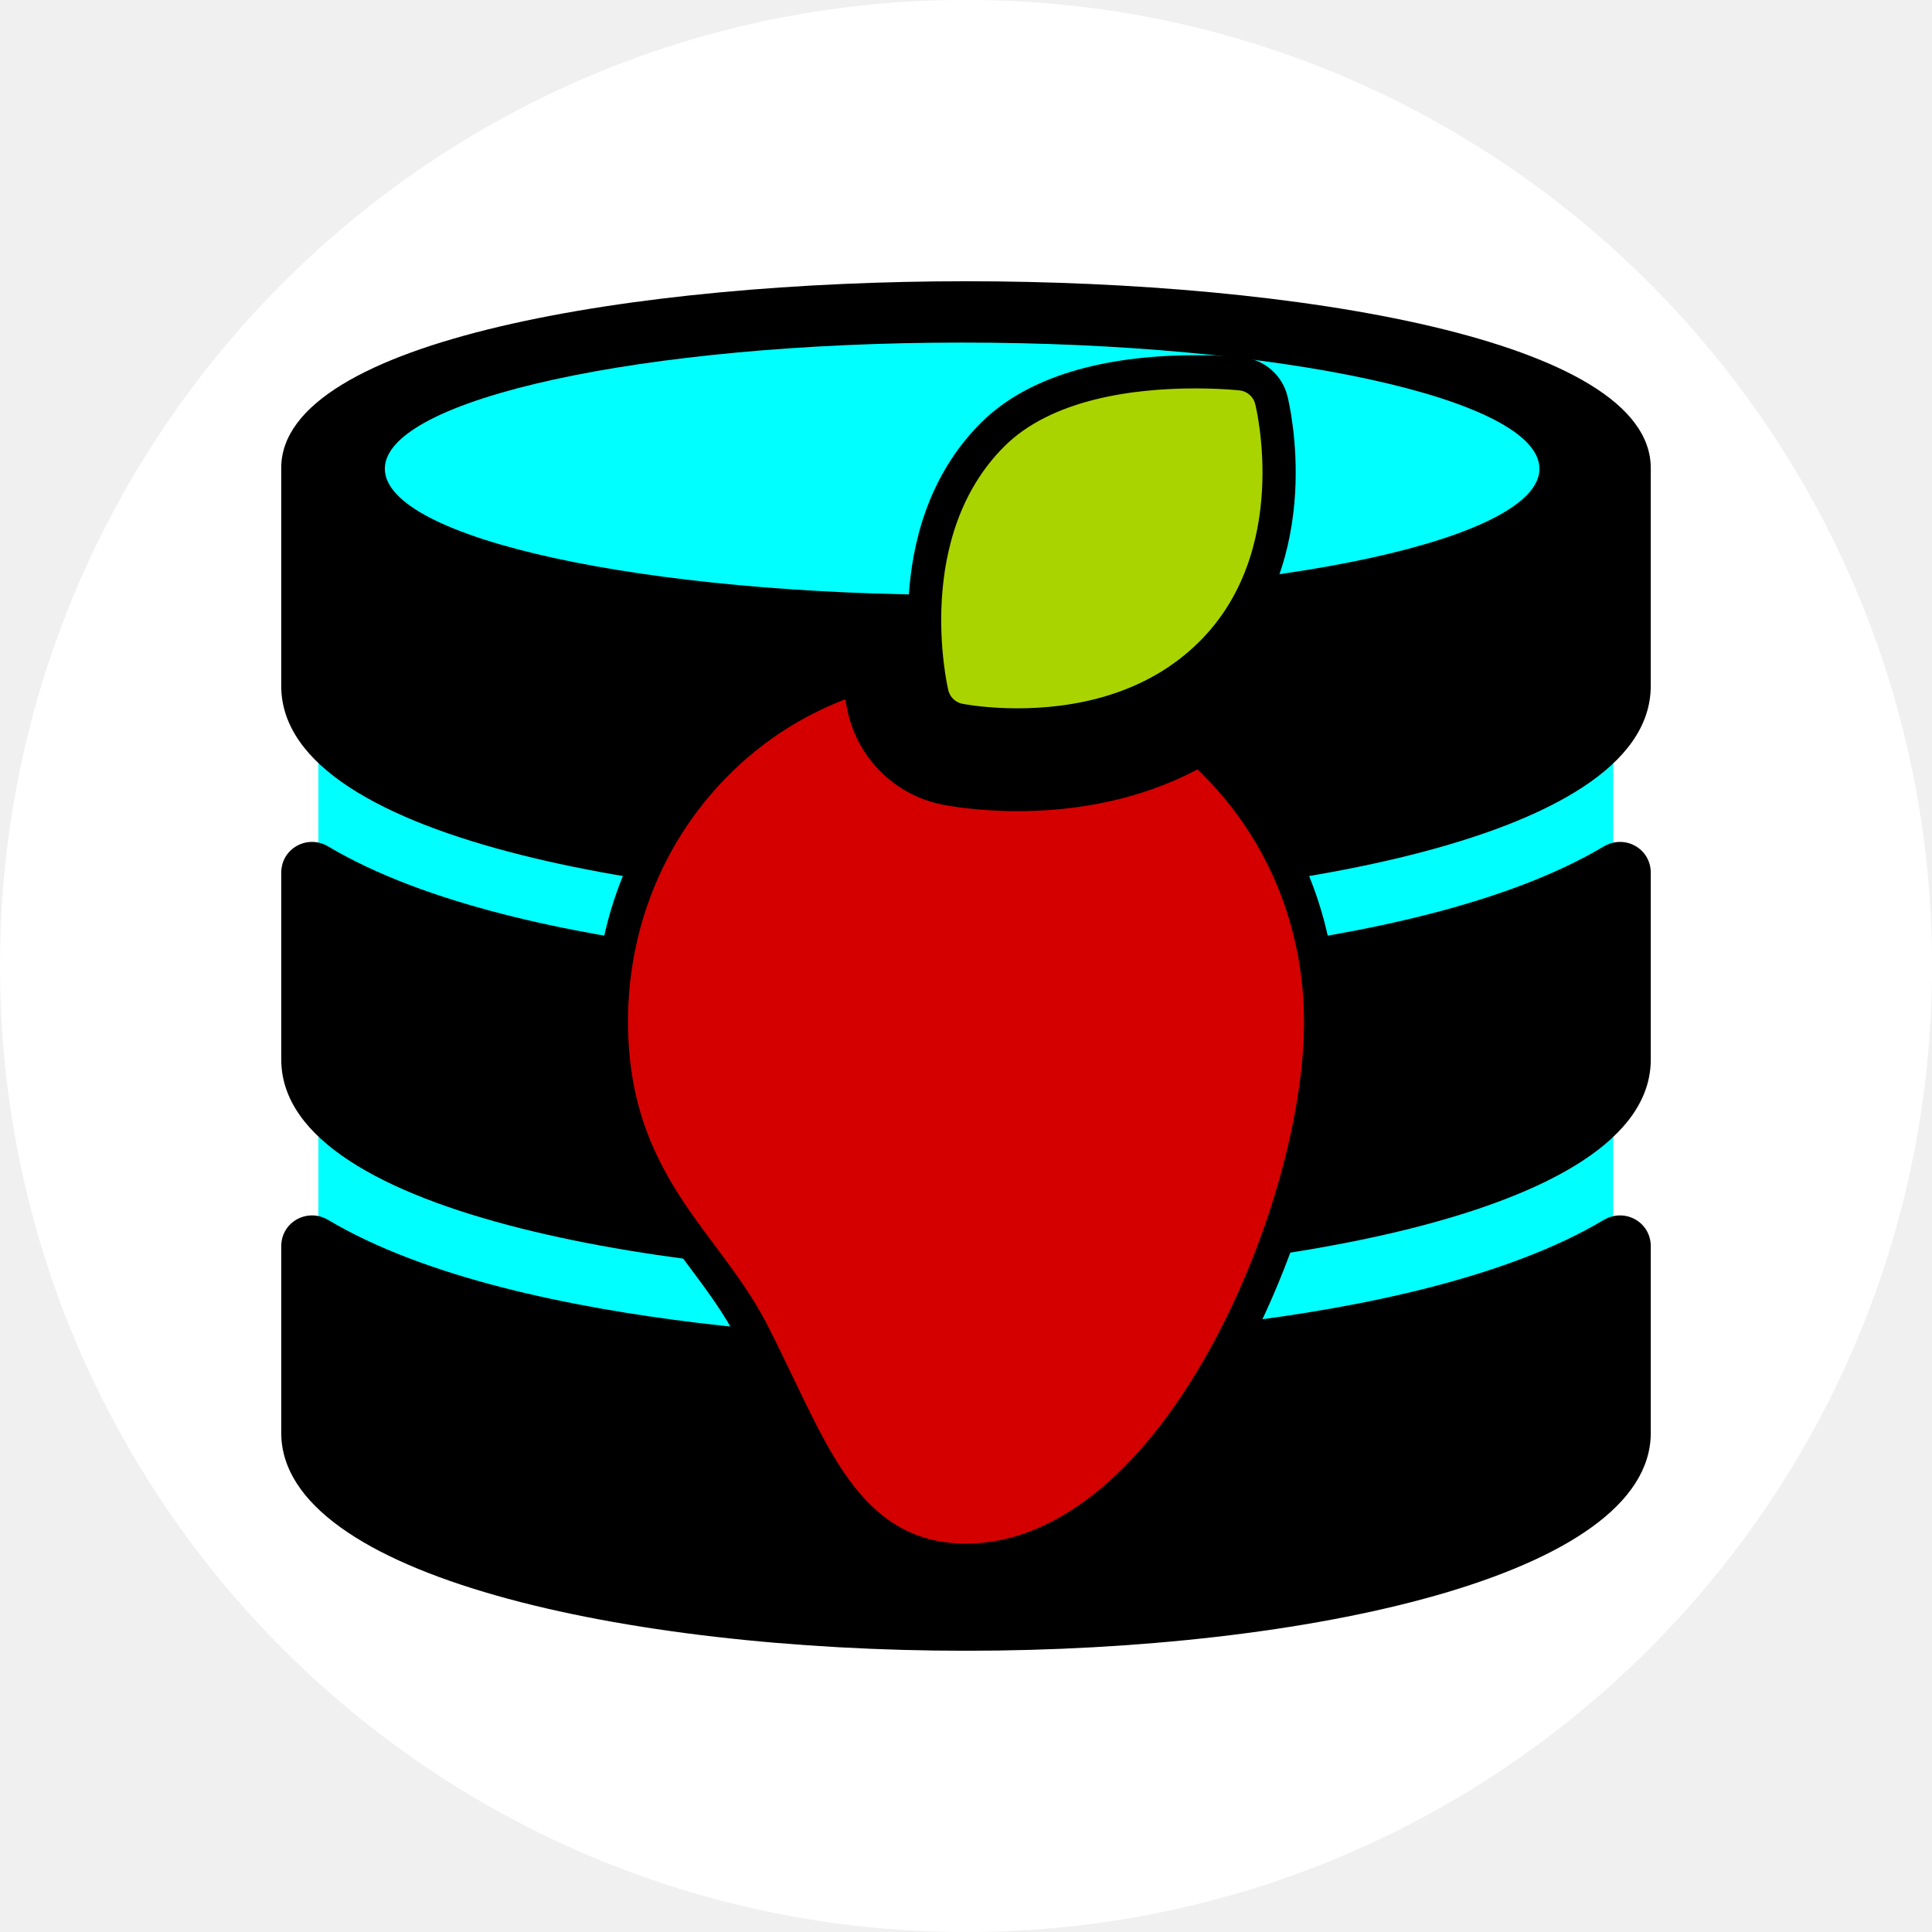
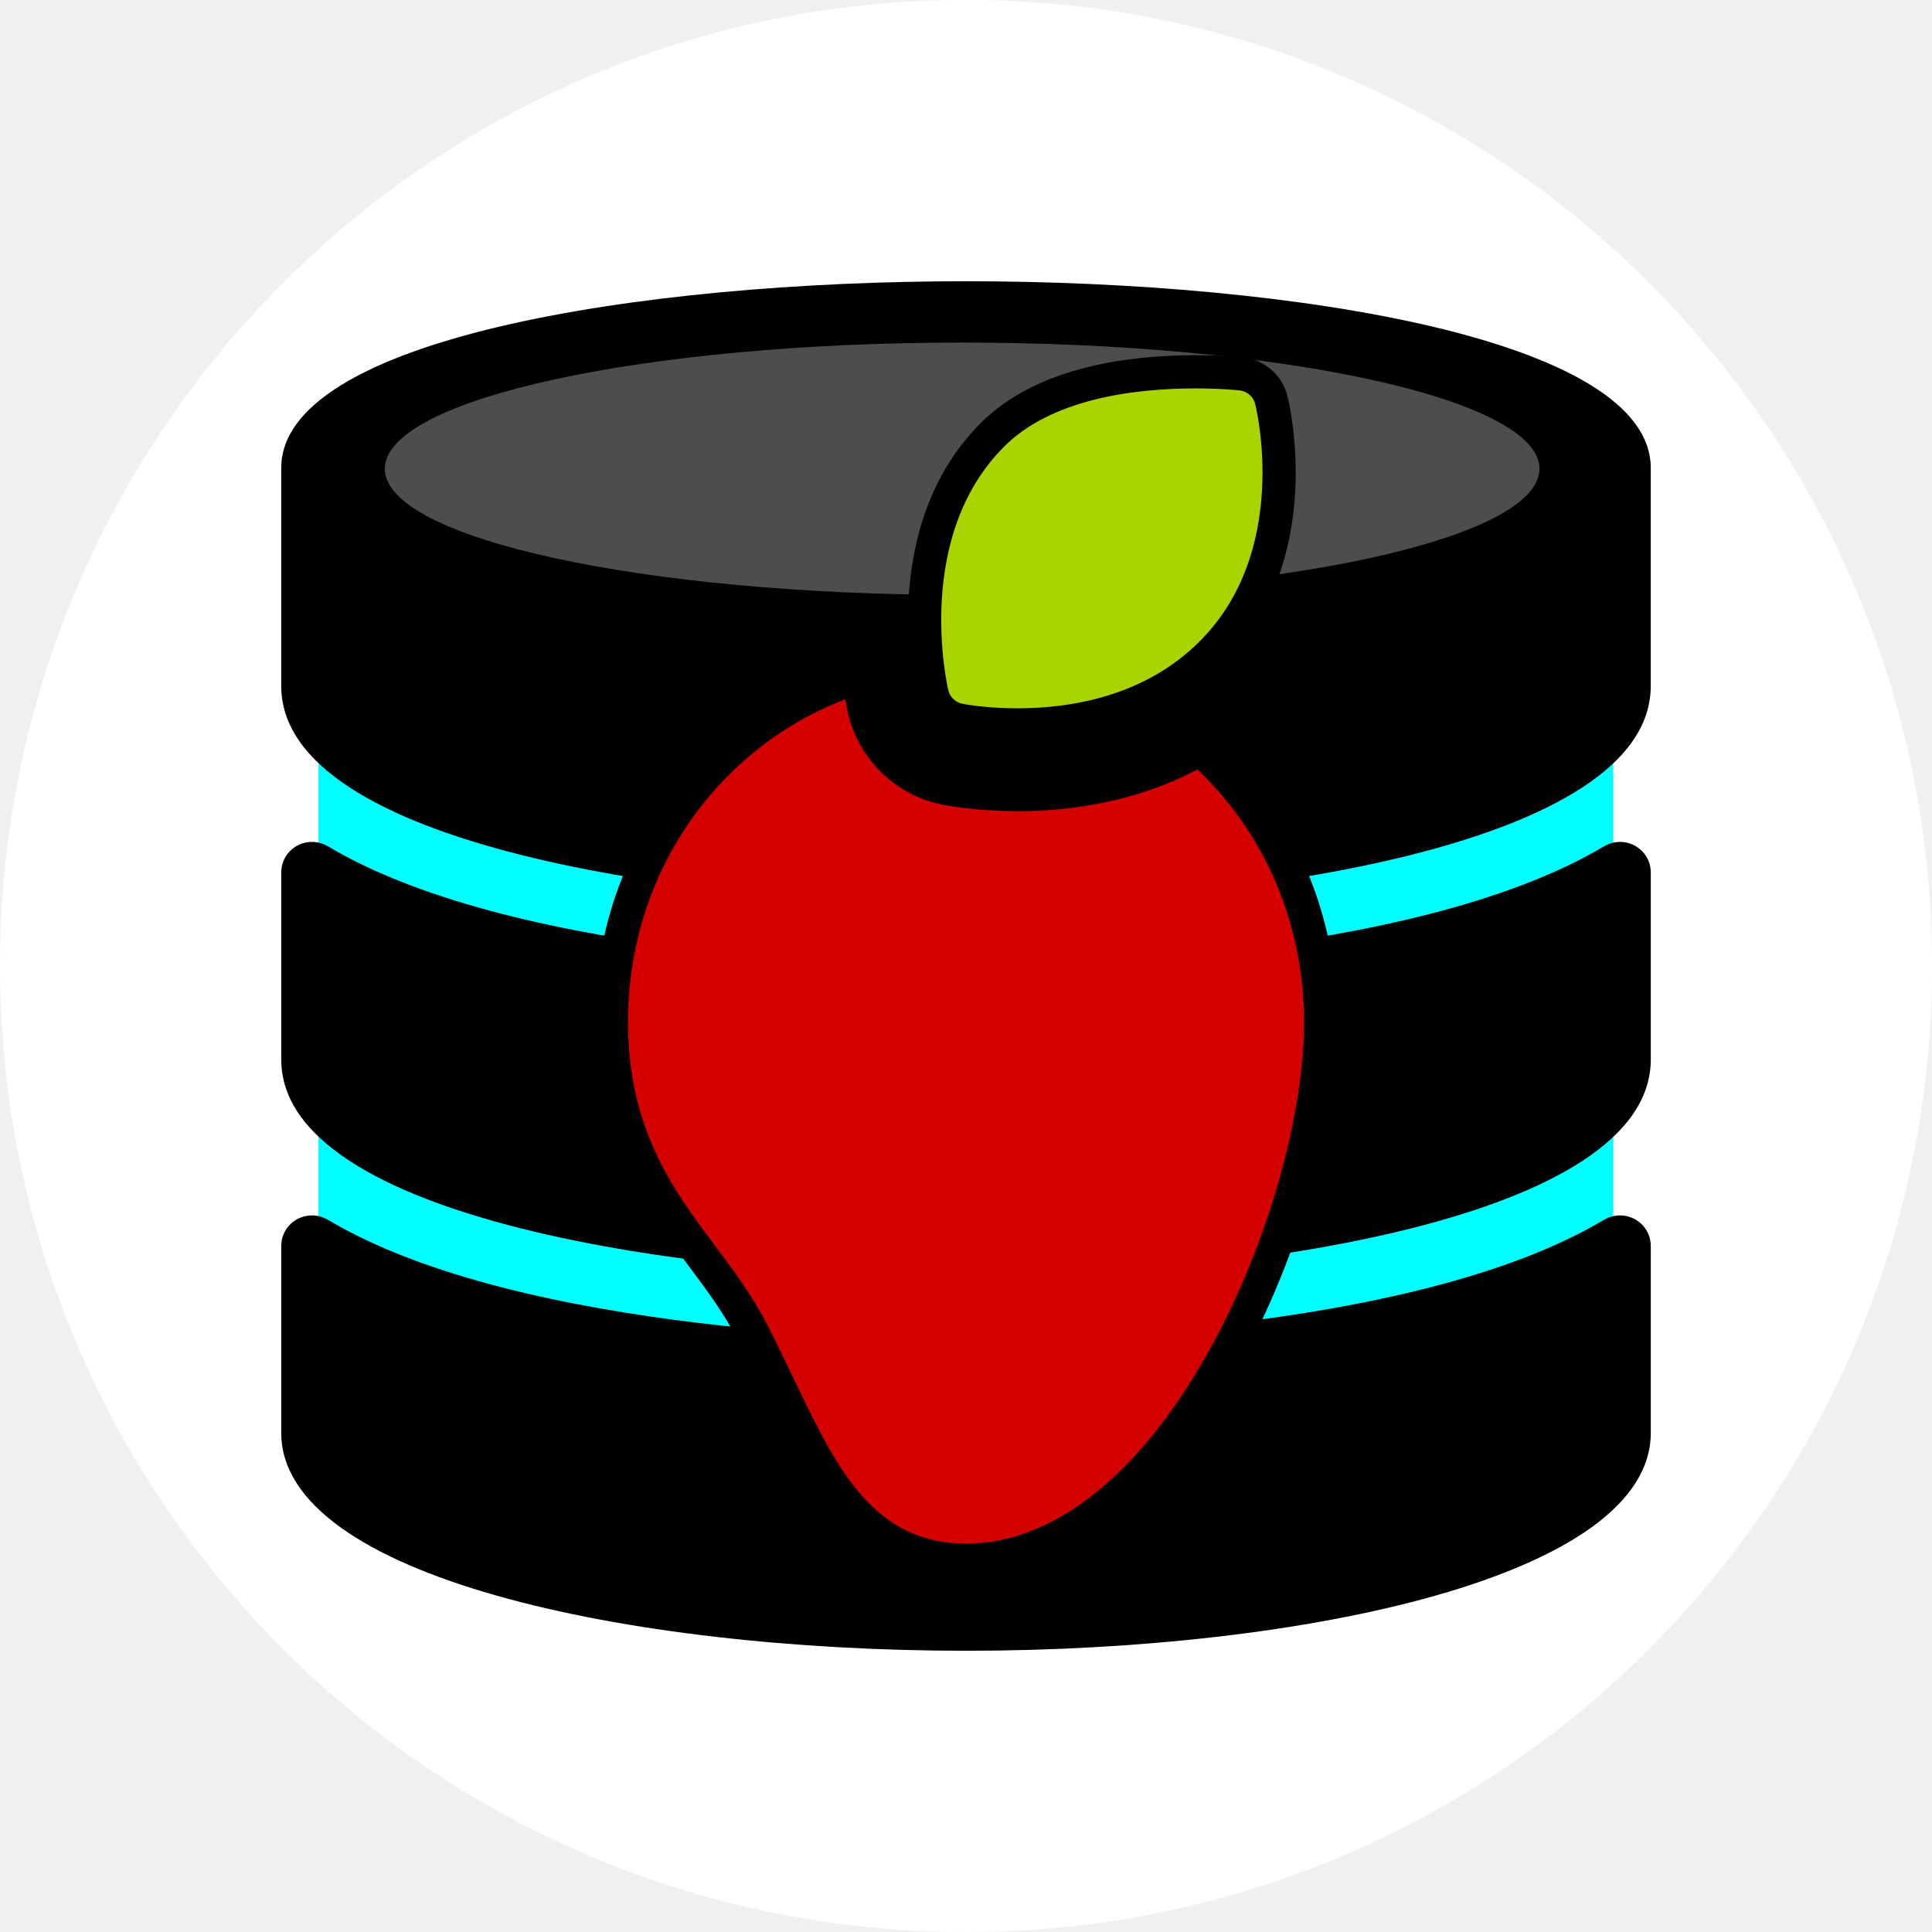
<svg xmlns="http://www.w3.org/2000/svg" width="96" height="96" version="1.1" viewBox="0 0 33.867 33.867">
  <circle cx="16.934" cy="16.933" r="16.934" fill="#fff" stroke-width="1.333" />
  <ellipse cx="12.543" cy="19.873" rx="8.267" ry="7.328" fill="none" stroke-width="3.059" />
  <rect x="5.581" y="11.859" width="22.697" height="12.153" fill="#0ff" />
  <g transform="matrix(.051151 0 0 .051151 4.9297 4.9301)">
    <path d="m234.67 0c-113.02 0-234.67 20.031-234.67 64v74.667c0 54.781 140.33 74.667 234.67 74.667s234.67-19.885 234.67-74.667v-74.667c-1e-3 -43.969-121.65-64-234.67-64zm0 106.67c-124.23 0-192-28.188-192-42.667s67.771-42.667 192-42.667 192 28.187 192 42.667c0 14.479-67.771 42.667-192 42.667z" />
    <path d="m453.21 321.71c-66.253 39.454-199.01 40.955-218.54 40.955s-152.29-1.502-218.54-40.955c-7.171-4.27-16.122 0.661-16.122 9.006v63.949c0 49.021 118.05 74.667 234.67 74.667s234.67-25.646 234.67-74.667v-63.949c-1e-3 -8.345-8.952-13.276-16.122-9.006z" />
    <path d="m453.21 193.71c-66.253 39.454-199.01 40.955-218.54 40.955s-152.29-1.502-218.54-40.955c-7.171-4.27-16.122 0.661-16.122 9.006v63.949c0 54.781 140.33 74.667 234.67 74.667s234.67-19.885 234.67-74.667v-63.949c-1e-3 -8.345-8.952-13.276-16.122-9.006z" />
  </g>
-   <ellipse cx="16.866" cy="8.217" rx="10.12" ry="2.212" fill="#0ff" />
+   <ellipse cx="16.866" cy="8.217" rx="10.12" ry="2.212" fill="#4d4d4d" />
  <g transform="matrix(.050858 0 0 .050858 5.4679 1.3097)" fill="#800000" stroke="#000" stroke-width="11.445">
    <g transform="matrix(.8 0 0 .8 20.643 102.4)" stroke="#000" stroke-width="14.307">
      <path d="m387.55 12.169c-1.522-6.081-6.666-10.574-12.896-11.266-0.332-0.038-8.258-0.903-19.774-0.903-27.512 0-65.012 4.698-87.426 27.077-41.959 41.9-26.717 108.88-26.049 111.71 1.35 5.705 5.899 10.101 11.646 11.255 0.427 0.086 10.626 2.1 25.095 2.1 23.995 0 57.967-5.361 83.543-30.904 42.05-41.993 26.542-106.35 25.861-109.06z" fill="#aad400" />
      <path d="m364.77 170.18c-2.586-2.66-5.257-5.209-8-7.651-27.105 15.739-56.4 19.606-78.627 19.606-17.156 0-29.646-2.414-31-2.687-17.188-3.451-30.9-16.704-34.936-33.769-0.403-1.706-1.516-6.756-2.472-14.154-23.495 7.42-44.882 20.53-62.505 38.655-28.385 29.195-44.017 68.22-44.017 109.89 0 48.621 20.642 76.261 38.854 100.65 8.239 11.033 16.023 21.455 22.243 33.703 3.792 7.465 7.281 14.742 10.656 21.78 9.741 20.313 18.153 37.858 29.558 51.325 13.947 16.471 30.787 24.477 51.482 24.477 40.465 0 79.929-30.918 111.12-87.06 25.307-45.548 41.658-102.41 41.658-144.87 1e-3 -41.665-15.631-80.69-44.015-109.89z" fill="#d40000" />
    </g>
  </g>
</svg>
